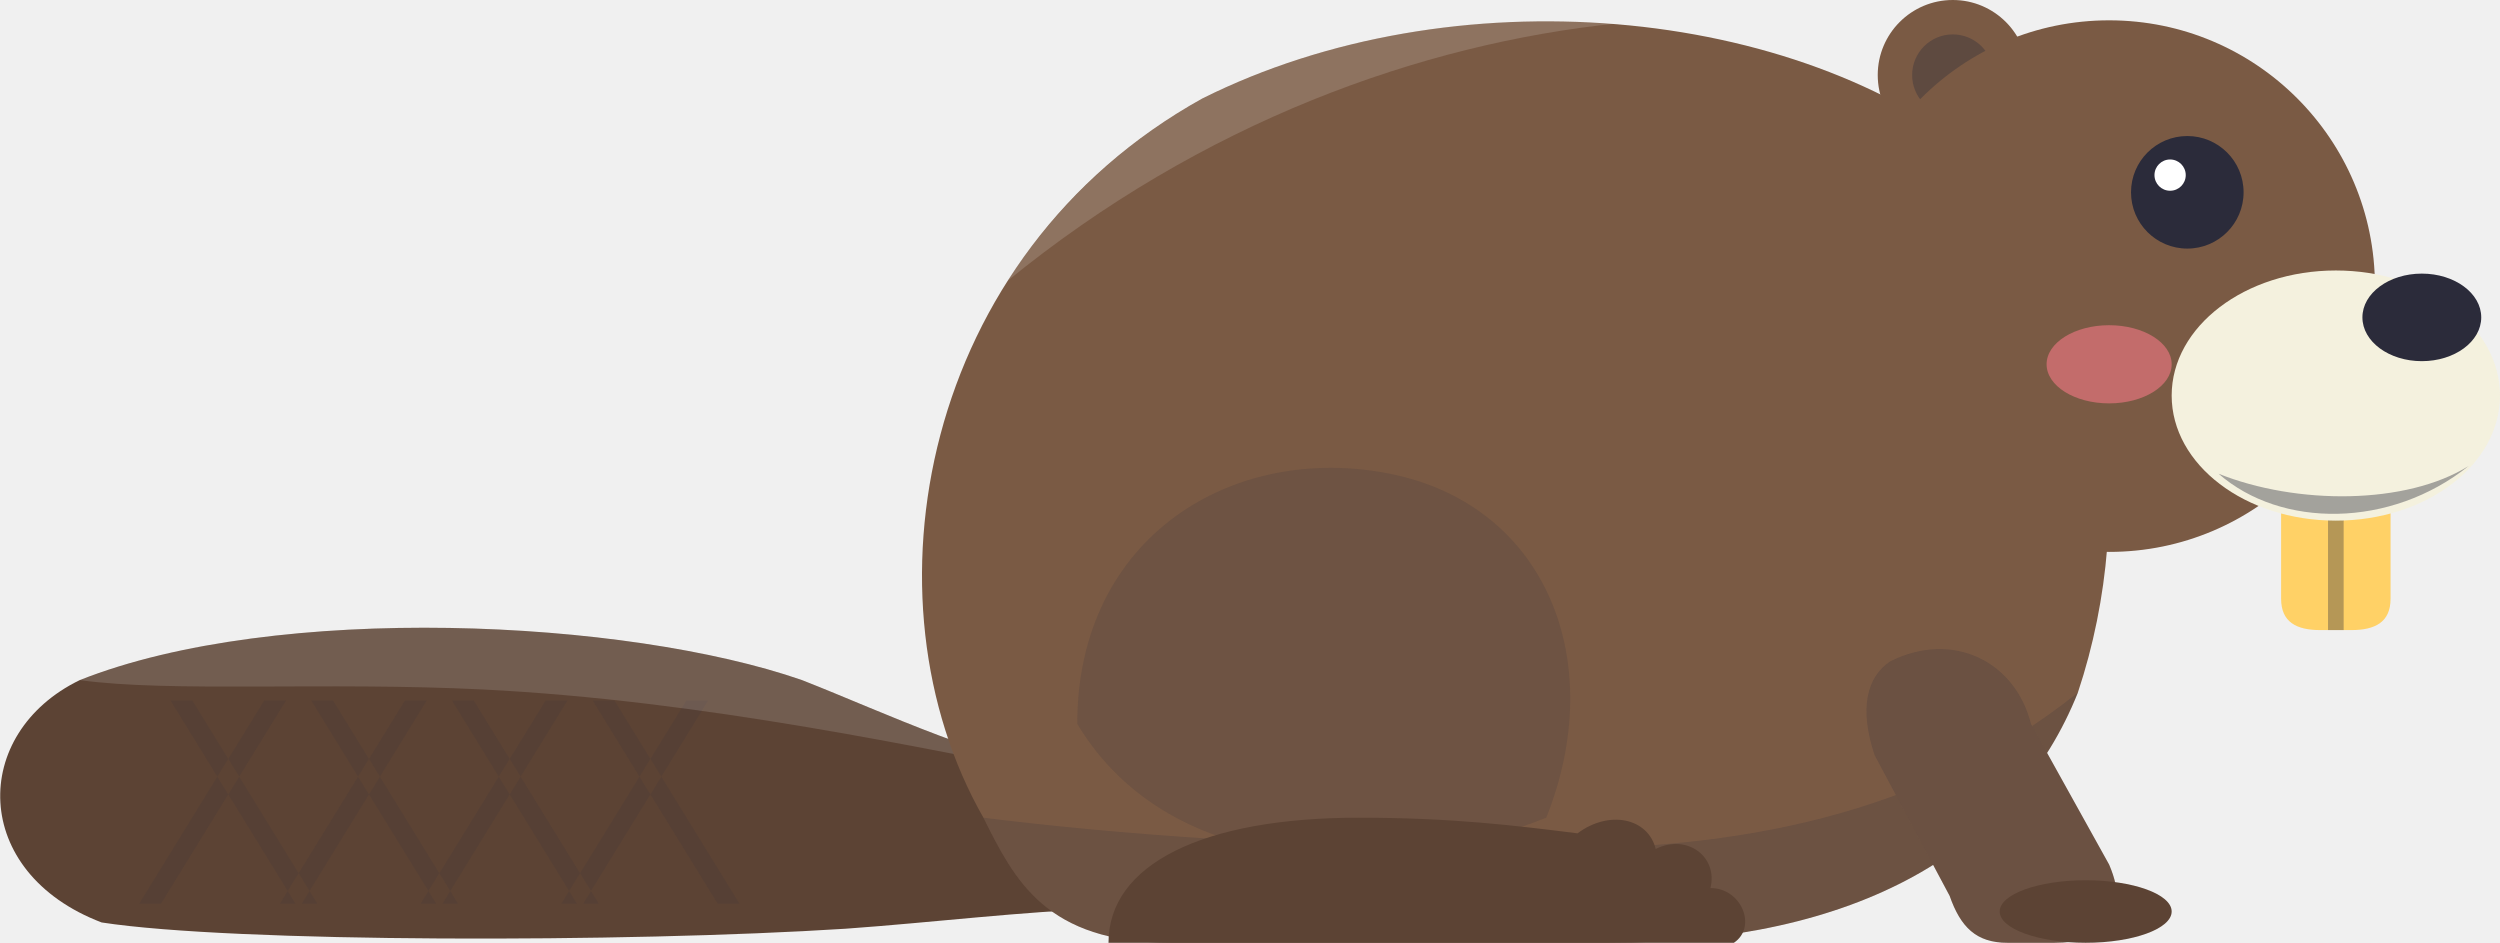
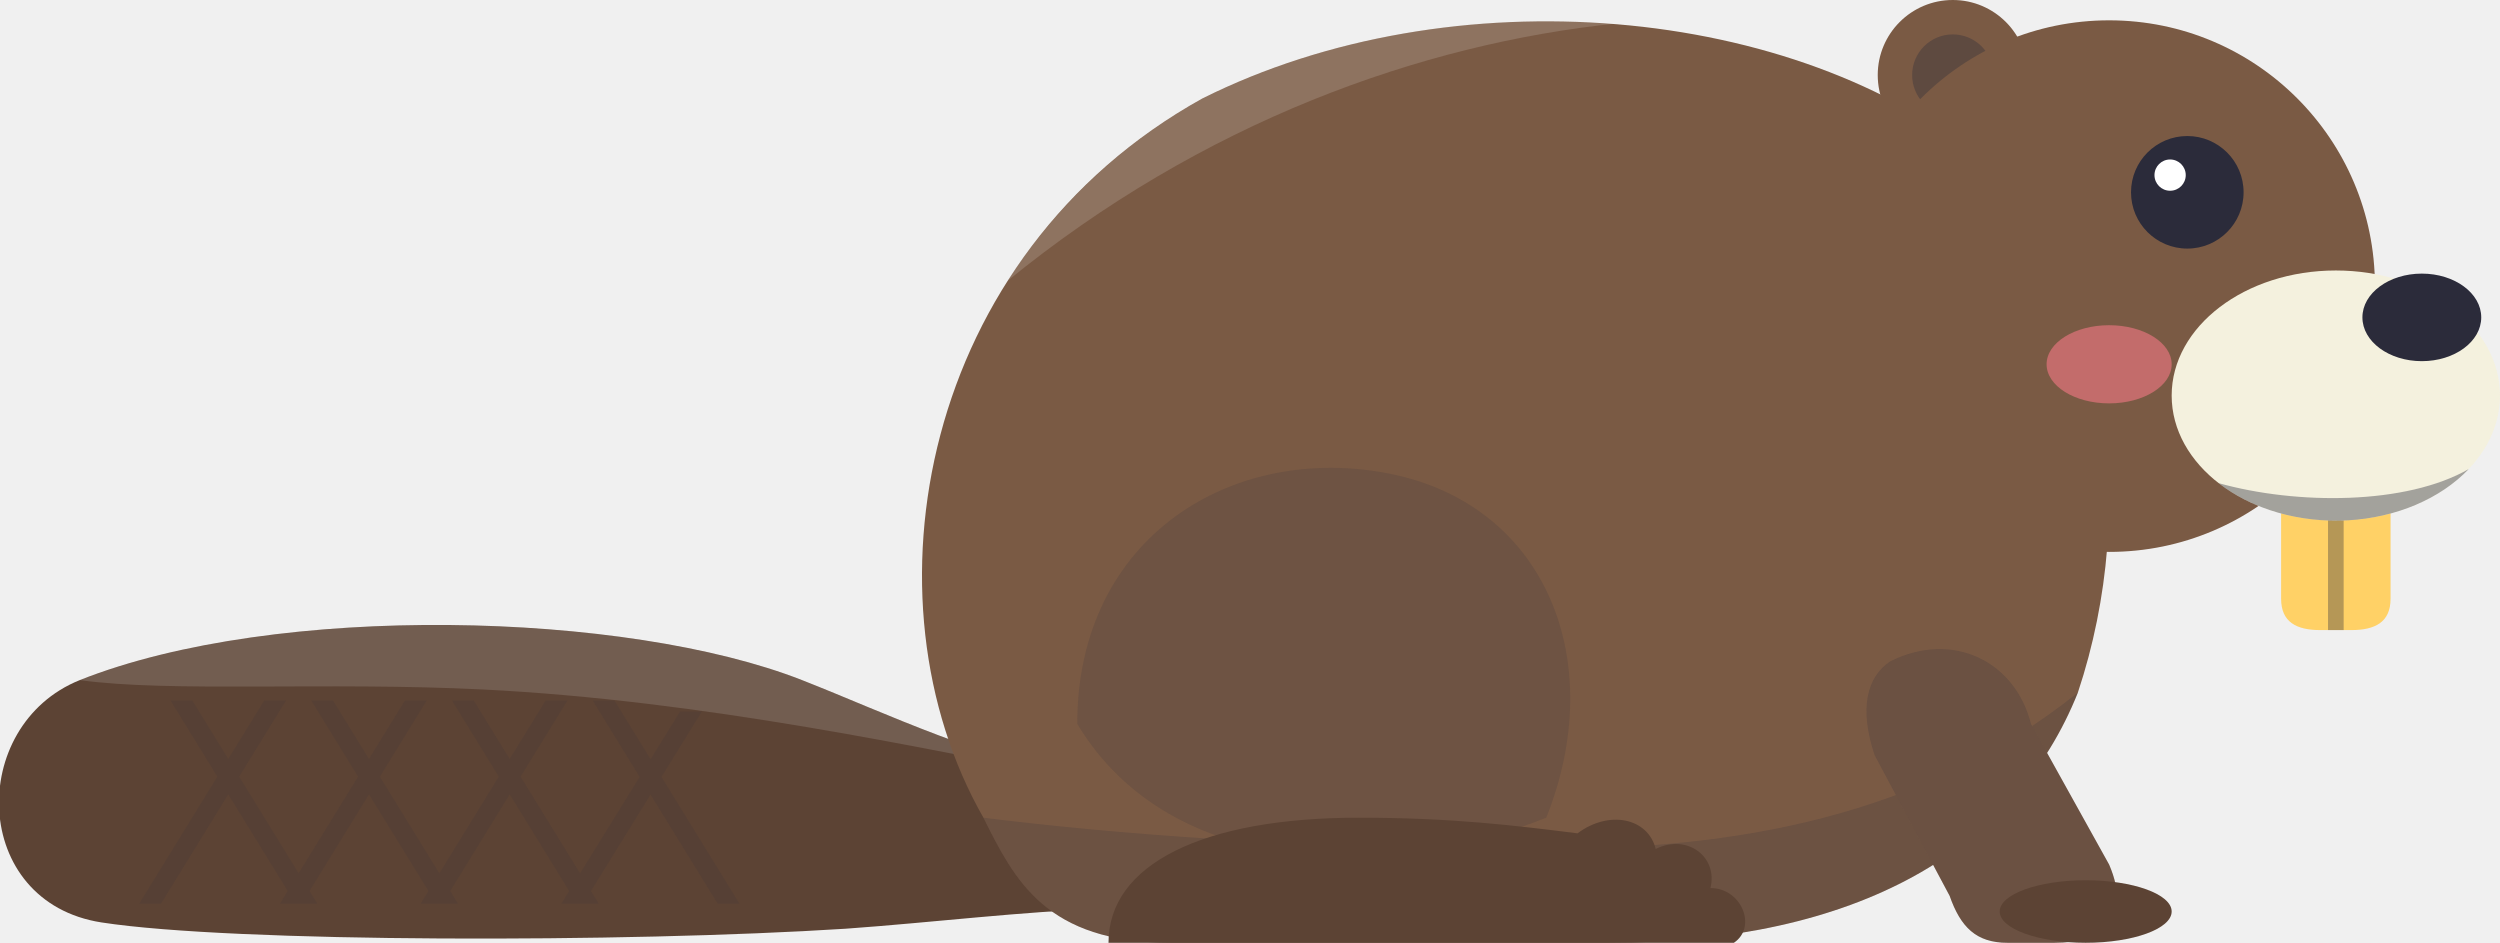
<svg xmlns="http://www.w3.org/2000/svg" viewBox="-18.9 39.7 159.9 60.3">
  <g>
-     <path d="M52 89.9 C43.6 88.2, 38 85.4, 32.4 83.2 C21.2 79.3, -1.2 78.2, -13.8 83.2 C-20.8 86.6, -20.8 95.5, -12.4 98.7 C-4 100, 21.2 100, 35.2 99.1 C40.8 98.7, 46.4 98, 52 97.8 Z" fill="#5c4334" />
-     <path d="M-8 84.5 L-6.6 84.5 L1.4 97.5 L0 97.5 Z M1 84.5 L2.4 84.5 L10.4 97.5 L9 97.5 Z M10 84.5 L11.4 84.5 L19.4 97.5 L18 97.5 Z M19 84.5 L20.4 84.5 L28.4 97.5 L27 97.5 Z M-10 97.5 L-8.6 97.5 L-0.6 84.5 L-2 84.5 Z M-1 97.5 L0.4 97.5 L8.4 84.5 L7 84.5 Z M8 97.5 L9.4 97.5 L17.4 84.5 L16 84.5 Z M17 97.5 L18.4 97.5 L26.4 84.5 L25 84.5 Z" fill="#2b2b3a" opacity="0.12" />
-     <path d="M-13.8 83.2 C-1.2 78.2, 21.2 79.3, 32.4 83.2 C38 85.4, 43.6 88.2, 52 89.9 C40 87.5, 26 84.5, 12 83.8 C2 83.3, -8 84, -13.8 83.2 Z" fill="#ffffff" opacity="0.14" />
+     <path d="M52 89.9 C43.6 88.2, 38 85.4, 32.4 83.2 C21.2 78.8, -1.2 78.2, -13.8 83.2 C-21 86.1, -20.8 97.4, -12.4 98.7 C-4 100, 21.2 100, 35.2 99.1 C40.8 98.7, 46.4 98, 52 97.8 Z" fill="#5c4334" />
+     <path d="M-8 84.5 L-6.6 84.5 L1.4 97.5 L0 97.5 Z M1 84.5 L2.4 84.5 L10.4 97.5 L9 97.5 Z M10 84.5 L11.4 84.5 L19.4 97.5 L18 97.5 Z M19 84.5 L20.4 84.5 L28.4 97.5 L27 97.5 Z M-10 97.5 L-2 84.5 L-0.6 84.5 L-8.6 97.5 Z M-1 97.5 L7 84.5 L8.4 84.5 L0.4 97.5 Z M8 97.5 L16 84.5 L17.4 84.5 L9.4 97.5 Z M17 97.5 L24.6 85.2 L26 85.2 L18.4 97.5 Z" fill="#2b2b3a" opacity="0.12" />
+     <path d="M-13.8 83.2 C-1.2 78.2, 21.2 78.8, 32.4 83.2 C38 85.4, 43.6 88.2, 52 89.9 C40 87.5, 26 84.5, 12 83.8 C2 83.3, -8 84, -13.8 83.2 Z" fill="#ffffff" opacity="0.14" />
  </g>
  <path d="M44 92 C36 78, 40 56, 58 46 C74 38, 96 40, 108 50 C116 58, 118 72, 114 84 C110 94, 100 100, 84 100 L56 100 C48 100, 46 96, 44 92 Z" fill="#7a5a44" />
  <path d="M44 92 C46 96, 48 100, 56 100 L84 100 C100 100, 110 94, 114 84 C104 92, 92 94, 80 94 C64 94, 52 93, 44 92 Z" fill="#2b2b3a" opacity="0.18" />
  <path d="M45.5 57.7 C48.5 53.1, 52.6 49, 58 46 C66 42, 75.5 40.5, 84.5 41.2 C72 42.5, 58 47.5, 45.5 57.7 Z" fill="#ffffff" opacity="0.15" />
  <path d="M50 86 C50 74, 60 68, 70 70 C80 72, 84 82, 80 92 C70 96, 56 96, 50 86 Z" fill="#2b2b3a" opacity="0.15" />
  <path d="M52 100C52 95 58 92 68 92C74 92 78 92.5 82 93C84 91.5 86.5 92 87 94C89 93 91 94.5 90.5 96.5C92.5 96.5 93.5 99 92 100Z" fill="#5c4334" />
  <path d="M102 82 C106 80, 110 82, 111 86 L116 95 C117.5 98.5, 115.5 100, 112.5 100 L109.5 100 C107.5 100, 106.5 99, 105.8 97 L101 88 C100 85, 100.5 83, 102 82 Z" fill="#7a5a44" />
  <path d="M102 82 C106 80, 110 82, 111 86 L116 95 C117.5 98.5, 115.5 100, 112.5 100 L109.5 100 C107.5 100, 106.5 99, 105.8 97 L101 88 C100 85, 100.5 83, 102 82 Z" fill="#2b2b3a" opacity="0.2" />
  <ellipse cx="114.5" cy="98" rx="5.5" ry="2" fill="#5c4334" />
  <g class="part-ears" style="transform-box: fill-box; transform-origin: 70% 100%">
    <circle cx="106" cy="44.5" r="4.8" fill="#7a5a44" />
    <circle cx="106" cy="44.5" r="2.6" fill="#2b2b3a" opacity="0.35" />
  </g>
  <circle cx="116" cy="58" r="17" fill="#7a5a44" />
  <path d="M127 72 L134 72 L134 78 C134 79.5 133 80 131.5 80 L129.5 80 C128 80 127 79.5 127 78 Z" fill="#ffd166" />
  <path d="M130 72 L131 72 L131 80 L130 80 Z" fill="#2b2b3a" opacity="0.35" />
  <ellipse cx="130.5" cy="65" rx="10.5" ry="8" fill="#f4f1de" />
  <ellipse cx="136" cy="60" rx="3.8" ry="2.8" fill="#2b2b3a" />
-   <path d="M123 70 C127 73.5, 134 73.5, 139 69.5 C135 72, 128 72, 123 70 Z" fill="#2b2b3a" opacity="0.4" />
+   <path d="M123 70.6 A10.5 8 0 0 0 139 69.7 C135 72, 128 72, 123 70.6 Z" fill="#2b2b3a" opacity="0.4" />
  <circle cx="121" cy="52" r="3.6" fill="#2b2b3a" />
  <circle cx="119.9" cy="50.9" r="1" fill="#ffffff" />
  <ellipse cx="116" cy="63" rx="4" ry="2.5" fill="#ff7a8a" opacity="0.55" />
</svg>
